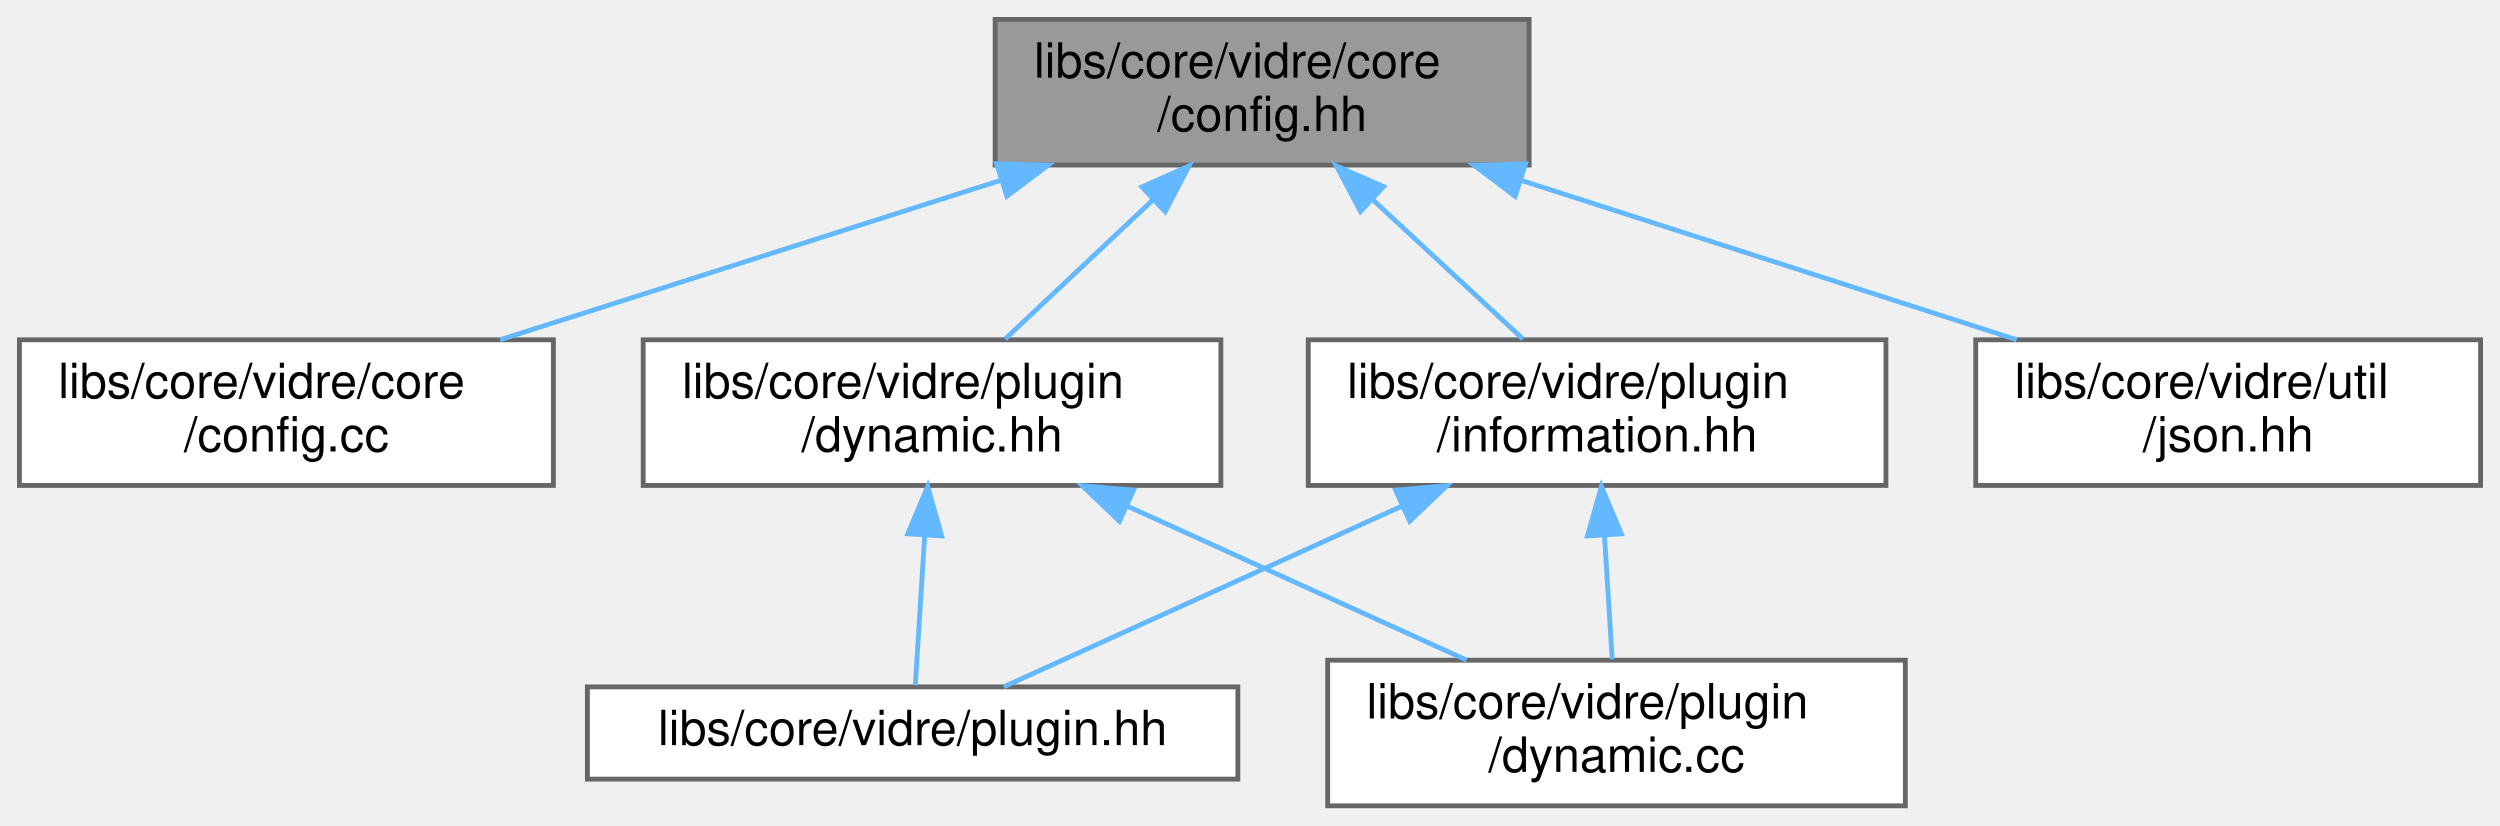
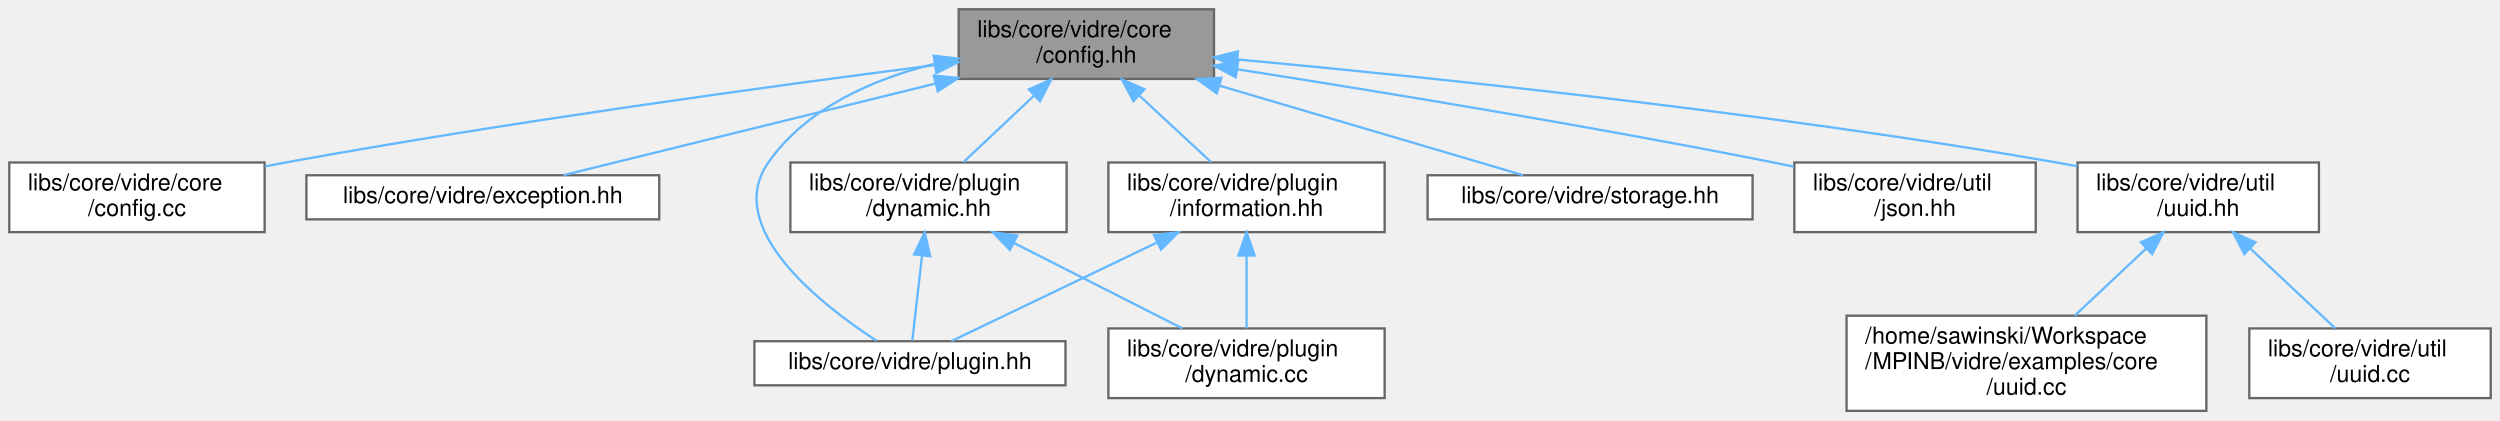
- <svg xmlns="http://www.w3.org/2000/svg" xmlns:xlink="http://www.w3.org/1999/xlink" width="515pt" height="170pt" viewBox="0.00 0.00 515.00 170.00">
-   <g id="graph0" class="graph" transform="scale(1 1) rotate(0) translate(4 166)">
+ <svg xmlns="http://www.w3.org/2000/svg" xmlns:xlink="http://www.w3.org/1999/xlink" width="1077pt" height="181pt" viewBox="0.00 0.00 1077.00 181.00">
+   <g id="graph0" class="graph" transform="scale(1 1) rotate(0) translate(4 177)">
    <g id="Node000001" class="node">
      <g id="a_Node000001">
        <a xlink:title=" ">
-           <polygon fill="#999999" stroke="#666666" points="311,-162 201,-162 201,-132 311,-132 311,-162" />
-           <text text-anchor="start" x="209" y="-150" font-family="Helvetica,sans-Serif" font-size="10.00">libs/core/vidre/core</text>
-           <text text-anchor="middle" x="256" y="-139" font-family="Helvetica,sans-Serif" font-size="10.00">/config.hh</text>
+           <polygon fill="#999999" stroke="#666666" points="519,-173 409,-173 409,-143 519,-143 519,-173" />
+           <text text-anchor="start" x="417" y="-161" font-family="Helvetica,sans-Serif" font-size="10.00">libs/core/vidre/core</text>
+           <text text-anchor="middle" x="464" y="-150" font-family="Helvetica,sans-Serif" font-size="10.00">/config.hh</text>
        </a>
      </g>
    </g>
    <g id="Node000002" class="node">
      <g id="a_Node000002">
        <a xlink:href="config_8cc.html" target="_top" xlink:title=" ">
-           <polygon fill="white" stroke="#666666" points="110,-96 0,-96 0,-66 110,-66 110,-96" />
-           <text text-anchor="start" x="8" y="-84" font-family="Helvetica,sans-Serif" font-size="10.00">libs/core/vidre/core</text>
-           <text text-anchor="middle" x="55" y="-73" font-family="Helvetica,sans-Serif" font-size="10.00">/config.cc</text>
+           <polygon fill="white" stroke="#666666" points="110,-107 0,-107 0,-77 110,-77 110,-107" />
+           <text text-anchor="start" x="8" y="-95" font-family="Helvetica,sans-Serif" font-size="10.00">libs/core/vidre/core</text>
+           <text text-anchor="middle" x="55" y="-84" font-family="Helvetica,sans-Serif" font-size="10.00">/config.cc</text>
        </a>
      </g>
    </g>
    <g id="edge1_Node000001_Node000002" class="edge">
      <g id="a_edge1_Node000001_Node000002">
        <a xlink:title=" ">
-           <path fill="none" stroke="#63b8ff" d="M202.16,-128.86C169.88,-118.58 129.36,-105.68 99.01,-96.01" />
-           <polygon fill="#63b8ff" stroke="#63b8ff" points="201.3,-132.26 211.89,-131.95 203.42,-125.59 201.3,-132.26" />
+           <path fill="none" stroke="#63b8ff" d="M398.9,-148.97C329.37,-140.07 216.05,-124.62 119,-107 116.09,-106.47 113.11,-105.91 110.11,-105.32" />
+           <polygon fill="#63b8ff" stroke="#63b8ff" points="398.47,-152.45 408.83,-150.24 399.35,-145.5 398.47,-152.45" />
        </a>
      </g>
    </g>
    <g id="Node000003" class="node">
      <g id="a_Node000003">
-         <a xlink:href="dynamic_8hh.html" target="_top" xlink:title=" ">
-           <polygon fill="white" stroke="#666666" points="247.5,-96 128.5,-96 128.5,-66 247.5,-66 247.5,-96" />
-           <text text-anchor="start" x="136.5" y="-84" font-family="Helvetica,sans-Serif" font-size="10.00">libs/core/vidre/plugin</text>
-           <text text-anchor="middle" x="188" y="-73" font-family="Helvetica,sans-Serif" font-size="10.00">/dynamic.hh</text>
+         <a xlink:href="exception_8hh.html" target="_top" xlink:title=" ">
+           <polygon fill="white" stroke="#666666" points="280,-101.5 128,-101.5 128,-82.5 280,-82.5 280,-101.5" />
+           <text text-anchor="middle" x="204" y="-89.5" font-family="Helvetica,sans-Serif" font-size="10.00">libs/core/vidre/exception.hh</text>
        </a>
      </g>
    </g>
    <g id="edge2_Node000001_Node000003" class="edge">
      <g id="a_edge2_Node000001_Node000003">
        <a xlink:title=" ">
-           <path fill="none" stroke="#63b8ff" d="M233.61,-124.92C223.58,-115.49 212.02,-104.61 203.05,-96.16" />
-           <polygon fill="#63b8ff" stroke="#63b8ff" points="231.23,-127.49 240.91,-131.8 236.03,-122.39 231.23,-127.49" />
-         </a>
-       </g>
-     </g>
-     <g id="Node000006" class="node">
-       <g id="a_Node000006">
-         <a xlink:href="information_8hh.html" target="_top" xlink:title=" ">
-           <polygon fill="white" stroke="#666666" points="384.5,-96 265.5,-96 265.5,-66 384.5,-66 384.5,-96" />
-           <text text-anchor="start" x="273.5" y="-84" font-family="Helvetica,sans-Serif" font-size="10.00">libs/core/vidre/plugin</text>
-           <text text-anchor="middle" x="325" y="-73" font-family="Helvetica,sans-Serif" font-size="10.00">/information.hh</text>
-         </a>
-       </g>
-     </g>
-     <g id="edge5_Node000001_Node000006" class="edge">
-       <g id="a_edge5_Node000001_Node000006">
-         <a xlink:title=" ">
-           <path fill="none" stroke="#63b8ff" d="M278.72,-124.92C288.9,-115.49 300.63,-104.61 309.73,-96.16" />
-           <polygon fill="#63b8ff" stroke="#63b8ff" points="276.26,-122.43 271.31,-131.8 281.03,-127.56 276.26,-122.43" />
-         </a>
-       </g>
-     </g>
-     <g id="Node000007" class="node">
-       <g id="a_Node000007">
-         <a xlink:href="json_8hh.html" target="_top" xlink:title=" ">
-           <polygon fill="white" stroke="#666666" points="507,-96 403,-96 403,-66 507,-66 507,-96" />
-           <text text-anchor="start" x="411" y="-84" font-family="Helvetica,sans-Serif" font-size="10.00">libs/core/vidre/util</text>
-           <text text-anchor="middle" x="455" y="-73" font-family="Helvetica,sans-Serif" font-size="10.00">/json.hh</text>
-         </a>
-       </g>
-     </g>
-     <g id="edge8_Node000001_Node000007" class="edge">
-       <g id="a_edge8_Node000001_Node000007">
-         <a xlink:title=" ">
-           <path fill="none" stroke="#63b8ff" d="M309.31,-128.86C341.26,-118.58 381.38,-105.68 411.43,-96.01" />
-           <polygon fill="#63b8ff" stroke="#63b8ff" points="308.12,-125.56 299.67,-131.95 310.26,-132.23 308.12,-125.56" />
+           <path fill="none" stroke="#63b8ff" d="M398.95,-140.99C348.16,-128.49 279.58,-111.6 238.75,-101.55" />
+           <polygon fill="#63b8ff" stroke="#63b8ff" points="398.31,-144.44 408.86,-143.43 399.99,-137.64 398.31,-144.44" />
        </a>
      </g>
    </g>
    <g id="Node000004" class="node">
      <g id="a_Node000004">
        <a xlink:href="plugin_8hh.html" target="_top" xlink:title=" ">
-           <polygon fill="white" stroke="#666666" points="251,-24.5 117,-24.5 117,-5.5 251,-5.5 251,-24.5" />
-           <text text-anchor="middle" x="184" y="-12.5" font-family="Helvetica,sans-Serif" font-size="10.00">libs/core/vidre/plugin.hh</text>
-         </a>
-       </g>
-     </g>
-     <g id="edge3_Node000003_Node000004" class="edge">
-       <g id="a_edge3_Node000003_Node000004">
-         <a xlink:title=" ">
-           <path fill="none" stroke="#63b8ff" d="M186.48,-55.6C185.8,-44.8 185.05,-32.78 184.55,-24.84" />
-           <polygon fill="#63b8ff" stroke="#63b8ff" points="183,-56.03 187.11,-65.8 189.98,-55.6 183,-56.03" />
+           <polygon fill="white" stroke="#666666" points="455,-30 321,-30 321,-11 455,-11 455,-30" />
+           <text text-anchor="middle" x="388" y="-18" font-family="Helvetica,sans-Serif" font-size="10.00">libs/core/vidre/plugin.hh</text>
+         </a>
+       </g>
+     </g>
+     <g id="edge3_Node000001_Node000004" class="edge">
+       <g id="a_edge3_Node000001_Node000004">
+         <a xlink:title=" ">
+           <path fill="none" stroke="#63b8ff" d="M398.94,-149.59C372.07,-142.96 343.42,-130.47 327,-107 307.25,-78.76 349.91,-45.62 373.59,-30.2" />
+           <polygon fill="#63b8ff" stroke="#63b8ff" points="398.22,-153.01 408.74,-151.78 399.74,-146.18 398.22,-153.01" />
        </a>
      </g>
    </g>
    <g id="Node000005" class="node">
      <g id="a_Node000005">
+         <a xlink:href="dynamic_8hh.html" target="_top" xlink:title=" ">
+           <polygon fill="white" stroke="#666666" points="455.5,-107 336.5,-107 336.5,-77 455.5,-77 455.5,-107" />
+           <text text-anchor="start" x="344.5" y="-95" font-family="Helvetica,sans-Serif" font-size="10.00">libs/core/vidre/plugin</text>
+           <text text-anchor="middle" x="396" y="-84" font-family="Helvetica,sans-Serif" font-size="10.00">/dynamic.hh</text>
+         </a>
+       </g>
+     </g>
+     <g id="edge4_Node000001_Node000005" class="edge">
+       <g id="a_edge4_Node000001_Node000005">
+         <a xlink:title=" ">
+           <path fill="none" stroke="#63b8ff" d="M441.61,-135.92C431.58,-126.49 420.02,-115.61 411.05,-107.16" />
+           <polygon fill="#63b8ff" stroke="#63b8ff" points="439.23,-138.49 448.91,-142.8 444.03,-133.39 439.23,-138.49" />
+         </a>
+       </g>
+     </g>
+     <g id="Node000007" class="node">
+       <g id="a_Node000007">
+         <a xlink:href="information_8hh.html" target="_top" xlink:title=" ">
+           <polygon fill="white" stroke="#666666" points="592.5,-107 473.5,-107 473.5,-77 592.5,-77 592.5,-107" />
+           <text text-anchor="start" x="481.5" y="-95" font-family="Helvetica,sans-Serif" font-size="10.00">libs/core/vidre/plugin</text>
+           <text text-anchor="middle" x="533" y="-84" font-family="Helvetica,sans-Serif" font-size="10.00">/information.hh</text>
+         </a>
+       </g>
+     </g>
+     <g id="edge7_Node000001_Node000007" class="edge">
+       <g id="a_edge7_Node000001_Node000007">
+         <a xlink:title=" ">
+           <path fill="none" stroke="#63b8ff" d="M486.72,-135.92C496.9,-126.49 508.63,-115.61 517.73,-107.16" />
+           <polygon fill="#63b8ff" stroke="#63b8ff" points="484.26,-133.43 479.31,-142.8 489.03,-138.56 484.26,-133.43" />
+         </a>
+       </g>
+     </g>
+     <g id="Node000008" class="node">
+       <g id="a_Node000008">
+         <a xlink:href="storage_8hh.html" target="_top" xlink:title=" ">
+           <polygon fill="white" stroke="#666666" points="751,-101.5 611,-101.5 611,-82.5 751,-82.5 751,-101.5" />
+           <text text-anchor="middle" x="681" y="-89.5" font-family="Helvetica,sans-Serif" font-size="10.00">libs/core/vidre/storage.hh</text>
+         </a>
+       </g>
+     </g>
+     <g id="edge10_Node000001_Node000008" class="edge">
+       <g id="a_edge10_Node000001_Node000008">
+         <a xlink:title=" ">
+           <path fill="none" stroke="#63b8ff" d="M521.47,-140.05C563.56,-127.64 618.91,-111.31 652.12,-101.52" />
+           <polygon fill="#63b8ff" stroke="#63b8ff" points="520.22,-136.77 511.62,-142.95 522.2,-143.48 520.22,-136.77" />
+         </a>
+       </g>
+     </g>
+     <g id="Node000009" class="node">
+       <g id="a_Node000009">
+         <a xlink:href="json_8hh.html" target="_top" xlink:title=" ">
+           <polygon fill="white" stroke="#666666" points="873,-107 769,-107 769,-77 873,-77 873,-107" />
+           <text text-anchor="start" x="777" y="-95" font-family="Helvetica,sans-Serif" font-size="10.00">libs/core/vidre/util</text>
+           <text text-anchor="middle" x="821" y="-84" font-family="Helvetica,sans-Serif" font-size="10.00">/json.hh</text>
+         </a>
+       </g>
+     </g>
+     <g id="edge11_Node000001_Node000009" class="edge">
+       <g id="a_edge11_Node000001_Node000009">
+         <a xlink:title=" ">
+           <path fill="none" stroke="#63b8ff" d="M529.11,-147.12C589.22,-137.73 680.88,-122.75 760,-107 762.88,-106.43 765.83,-105.82 768.8,-105.19" />
+           <polygon fill="#63b8ff" stroke="#63b8ff" points="528.35,-143.7 519,-148.69 529.42,-150.61 528.35,-143.7" />
+         </a>
+       </g>
+     </g>
+     <g id="Node000010" class="node">
+       <g id="a_Node000010">
+         <a xlink:href="uuid_8hh.html" target="_top" xlink:title=" ">
+           <polygon fill="white" stroke="#666666" points="995,-107 891,-107 891,-77 995,-77 995,-107" />
+           <text text-anchor="start" x="899" y="-95" font-family="Helvetica,sans-Serif" font-size="10.00">libs/core/vidre/util</text>
+           <text text-anchor="middle" x="943" y="-84" font-family="Helvetica,sans-Serif" font-size="10.00">/uuid.hh</text>
+         </a>
+       </g>
+     </g>
+     <g id="edge12_Node000001_Node000010" class="edge">
+       <g id="a_edge12_Node000001_Node000010">
+         <a xlink:title=" ">
+           <path fill="none" stroke="#63b8ff" d="M529.03,-151.39C611.5,-143.77 757.93,-128.6 882,-107 884.89,-106.5 887.85,-105.94 890.83,-105.36" />
+           <polygon fill="#63b8ff" stroke="#63b8ff" points="528.69,-147.9 519.05,-152.3 529.32,-154.87 528.69,-147.9" />
+         </a>
+       </g>
+     </g>
+     <g id="edge5_Node000005_Node000004" class="edge">
+       <g id="a_edge5_Node000005_Node000004">
+         <a xlink:title=" ">
+           <path fill="none" stroke="#63b8ff" d="M393.23,-66.94C391.77,-54.24 390.06,-39.44 389.01,-30.27" />
+           <polygon fill="#63b8ff" stroke="#63b8ff" points="389.76,-67.4 394.38,-76.94 396.71,-66.6 389.76,-67.4" />
+         </a>
+       </g>
+     </g>
+     <g id="Node000006" class="node">
+       <g id="a_Node000006">
        <a xlink:href="dynamic_8cc.html" target="_top" xlink:title=" ">
-           <polygon fill="white" stroke="#666666" points="388.5,-30 269.5,-30 269.5,0 388.5,0 388.5,-30" />
-           <text text-anchor="start" x="277.5" y="-18" font-family="Helvetica,sans-Serif" font-size="10.00">libs/core/vidre/plugin</text>
-           <text text-anchor="middle" x="329" y="-7" font-family="Helvetica,sans-Serif" font-size="10.00">/dynamic.cc</text>
-         </a>
-       </g>
-     </g>
-     <g id="edge4_Node000003_Node000005" class="edge">
-       <g id="a_edge4_Node000003_Node000005">
-         <a xlink:title=" ">
-           <path fill="none" stroke="#63b8ff" d="M228.13,-61.78C250.36,-51.69 277.57,-39.34 298.13,-30.01" />
-           <polygon fill="#63b8ff" stroke="#63b8ff" points="226.6,-58.63 218.94,-65.95 229.5,-65.01 226.6,-58.63" />
-         </a>
-       </g>
-     </g>
-     <g id="edge6_Node000006_Node000004" class="edge">
-       <g id="a_edge6_Node000006_Node000004">
-         <a xlink:title=" ">
-           <path fill="none" stroke="#63b8ff" d="M284.86,-61.78C257.9,-49.54 223.62,-33.98 202.76,-24.52" />
-           <polygon fill="#63b8ff" stroke="#63b8ff" points="283.5,-65.01 294.06,-65.95 286.4,-58.63 283.5,-65.01" />
-         </a>
-       </g>
-     </g>
-     <g id="edge7_Node000006_Node000005" class="edge">
-       <g id="a_edge7_Node000006_Node000005">
-         <a xlink:title=" ">
-           <path fill="none" stroke="#63b8ff" d="M326.53,-55.54C327.06,-46.96 327.65,-37.61 328.11,-30.16" />
-           <polygon fill="#63b8ff" stroke="#63b8ff" points="323.02,-55.6 325.89,-65.8 330,-56.03 323.02,-55.6" />
+           <polygon fill="white" stroke="#666666" points="592.5,-35.5 473.5,-35.5 473.5,-5.5 592.5,-5.5 592.5,-35.5" />
+           <text text-anchor="start" x="481.5" y="-23.5" font-family="Helvetica,sans-Serif" font-size="10.00">libs/core/vidre/plugin</text>
+           <text text-anchor="middle" x="533" y="-12.5" font-family="Helvetica,sans-Serif" font-size="10.00">/dynamic.cc</text>
+         </a>
+       </g>
+     </g>
+     <g id="edge6_Node000005_Node000006" class="edge">
+       <g id="a_edge6_Node000005_Node000006">
+         <a xlink:title=" ">
+           <path fill="none" stroke="#63b8ff" d="M432.78,-72.34C455.59,-60.77 484.44,-46.14 505.32,-35.54" />
+           <polygon fill="#63b8ff" stroke="#63b8ff" points="431.06,-69.29 423.72,-76.94 434.23,-75.53 431.06,-69.29" />
+         </a>
+       </g>
+     </g>
+     <g id="edge8_Node000007_Node000004" class="edge">
+       <g id="a_edge8_Node000007_Node000004">
+         <a xlink:title=" ">
+           <path fill="none" stroke="#63b8ff" d="M494.31,-72.46C465.61,-58.7 427.81,-40.58 405.88,-30.07" />
+           <polygon fill="#63b8ff" stroke="#63b8ff" points="493.13,-75.77 503.66,-76.94 496.15,-69.46 493.13,-75.77" />
+         </a>
+       </g>
+     </g>
+     <g id="edge9_Node000007_Node000006" class="edge">
+       <g id="a_edge9_Node000007_Node000006">
+         <a xlink:title=" ">
+           <path fill="none" stroke="#63b8ff" d="M533,-66.75C533,-56.31 533,-44.49 533,-35.54" />
+           <polygon fill="#63b8ff" stroke="#63b8ff" points="529.5,-66.94 533,-76.94 536.5,-66.94 529.5,-66.94" />
+         </a>
+       </g>
+     </g>
+     <g id="Node000011" class="node">
+       <g id="a_Node000011">
+         <a xlink:href="examples_2core_2uuid_8cc.html" target="_top" xlink:title=" ">
+           <polygon fill="white" stroke="#666666" points="946.5,-41 791.5,-41 791.5,0 946.5,0 946.5,-41" />
+           <text text-anchor="start" x="799.5" y="-29" font-family="Helvetica,sans-Serif" font-size="10.00">/home/sawinski/Workspace</text>
+           <text text-anchor="start" x="799.5" y="-18" font-family="Helvetica,sans-Serif" font-size="10.00">/MPINB/vidre/examples/core</text>
+           <text text-anchor="middle" x="869" y="-7" font-family="Helvetica,sans-Serif" font-size="10.00">/uuid.cc</text>
+         </a>
+       </g>
+     </g>
+     <g id="edge13_Node000010_Node000011" class="edge">
+       <g id="a_edge13_Node000010_Node000011">
+         <a xlink:title=" ">
+           <path fill="none" stroke="#63b8ff" d="M920.6,-69.96C910.82,-60.78 899.43,-50.08 889.84,-41.07" />
+           <polygon fill="#63b8ff" stroke="#63b8ff" points="918.34,-72.64 928.02,-76.94 923.13,-67.54 918.34,-72.64" />
+         </a>
+       </g>
+     </g>
+     <g id="Node000012" class="node">
+       <g id="a_Node000012">
+         <a xlink:href="src_2libs_2core_2vidre_2util_2uuid_8cc.html" target="_top" xlink:title=" ">
+           <polygon fill="white" stroke="#666666" points="1069,-35.5 965,-35.5 965,-5.5 1069,-5.5 1069,-35.5" />
+           <text text-anchor="start" x="973" y="-23.5" font-family="Helvetica,sans-Serif" font-size="10.00">libs/core/vidre/util</text>
+           <text text-anchor="middle" x="1017" y="-12.5" font-family="Helvetica,sans-Serif" font-size="10.00">/uuid.cc</text>
+         </a>
+       </g>
+     </g>
+     <g id="edge14_Node000010_Node000012" class="edge">
+       <g id="a_edge14_Node000010_Node000012">
+         <a xlink:title=" ">
+           <path fill="none" stroke="#63b8ff" d="M965.37,-69.99C977.25,-58.84 991.52,-45.43 1002.05,-35.54" />
+           <polygon fill="#63b8ff" stroke="#63b8ff" points="962.87,-67.54 957.98,-76.94 967.66,-72.64 962.87,-67.54" />
        </a>
      </g>
    </g>
  </g>
</svg>
